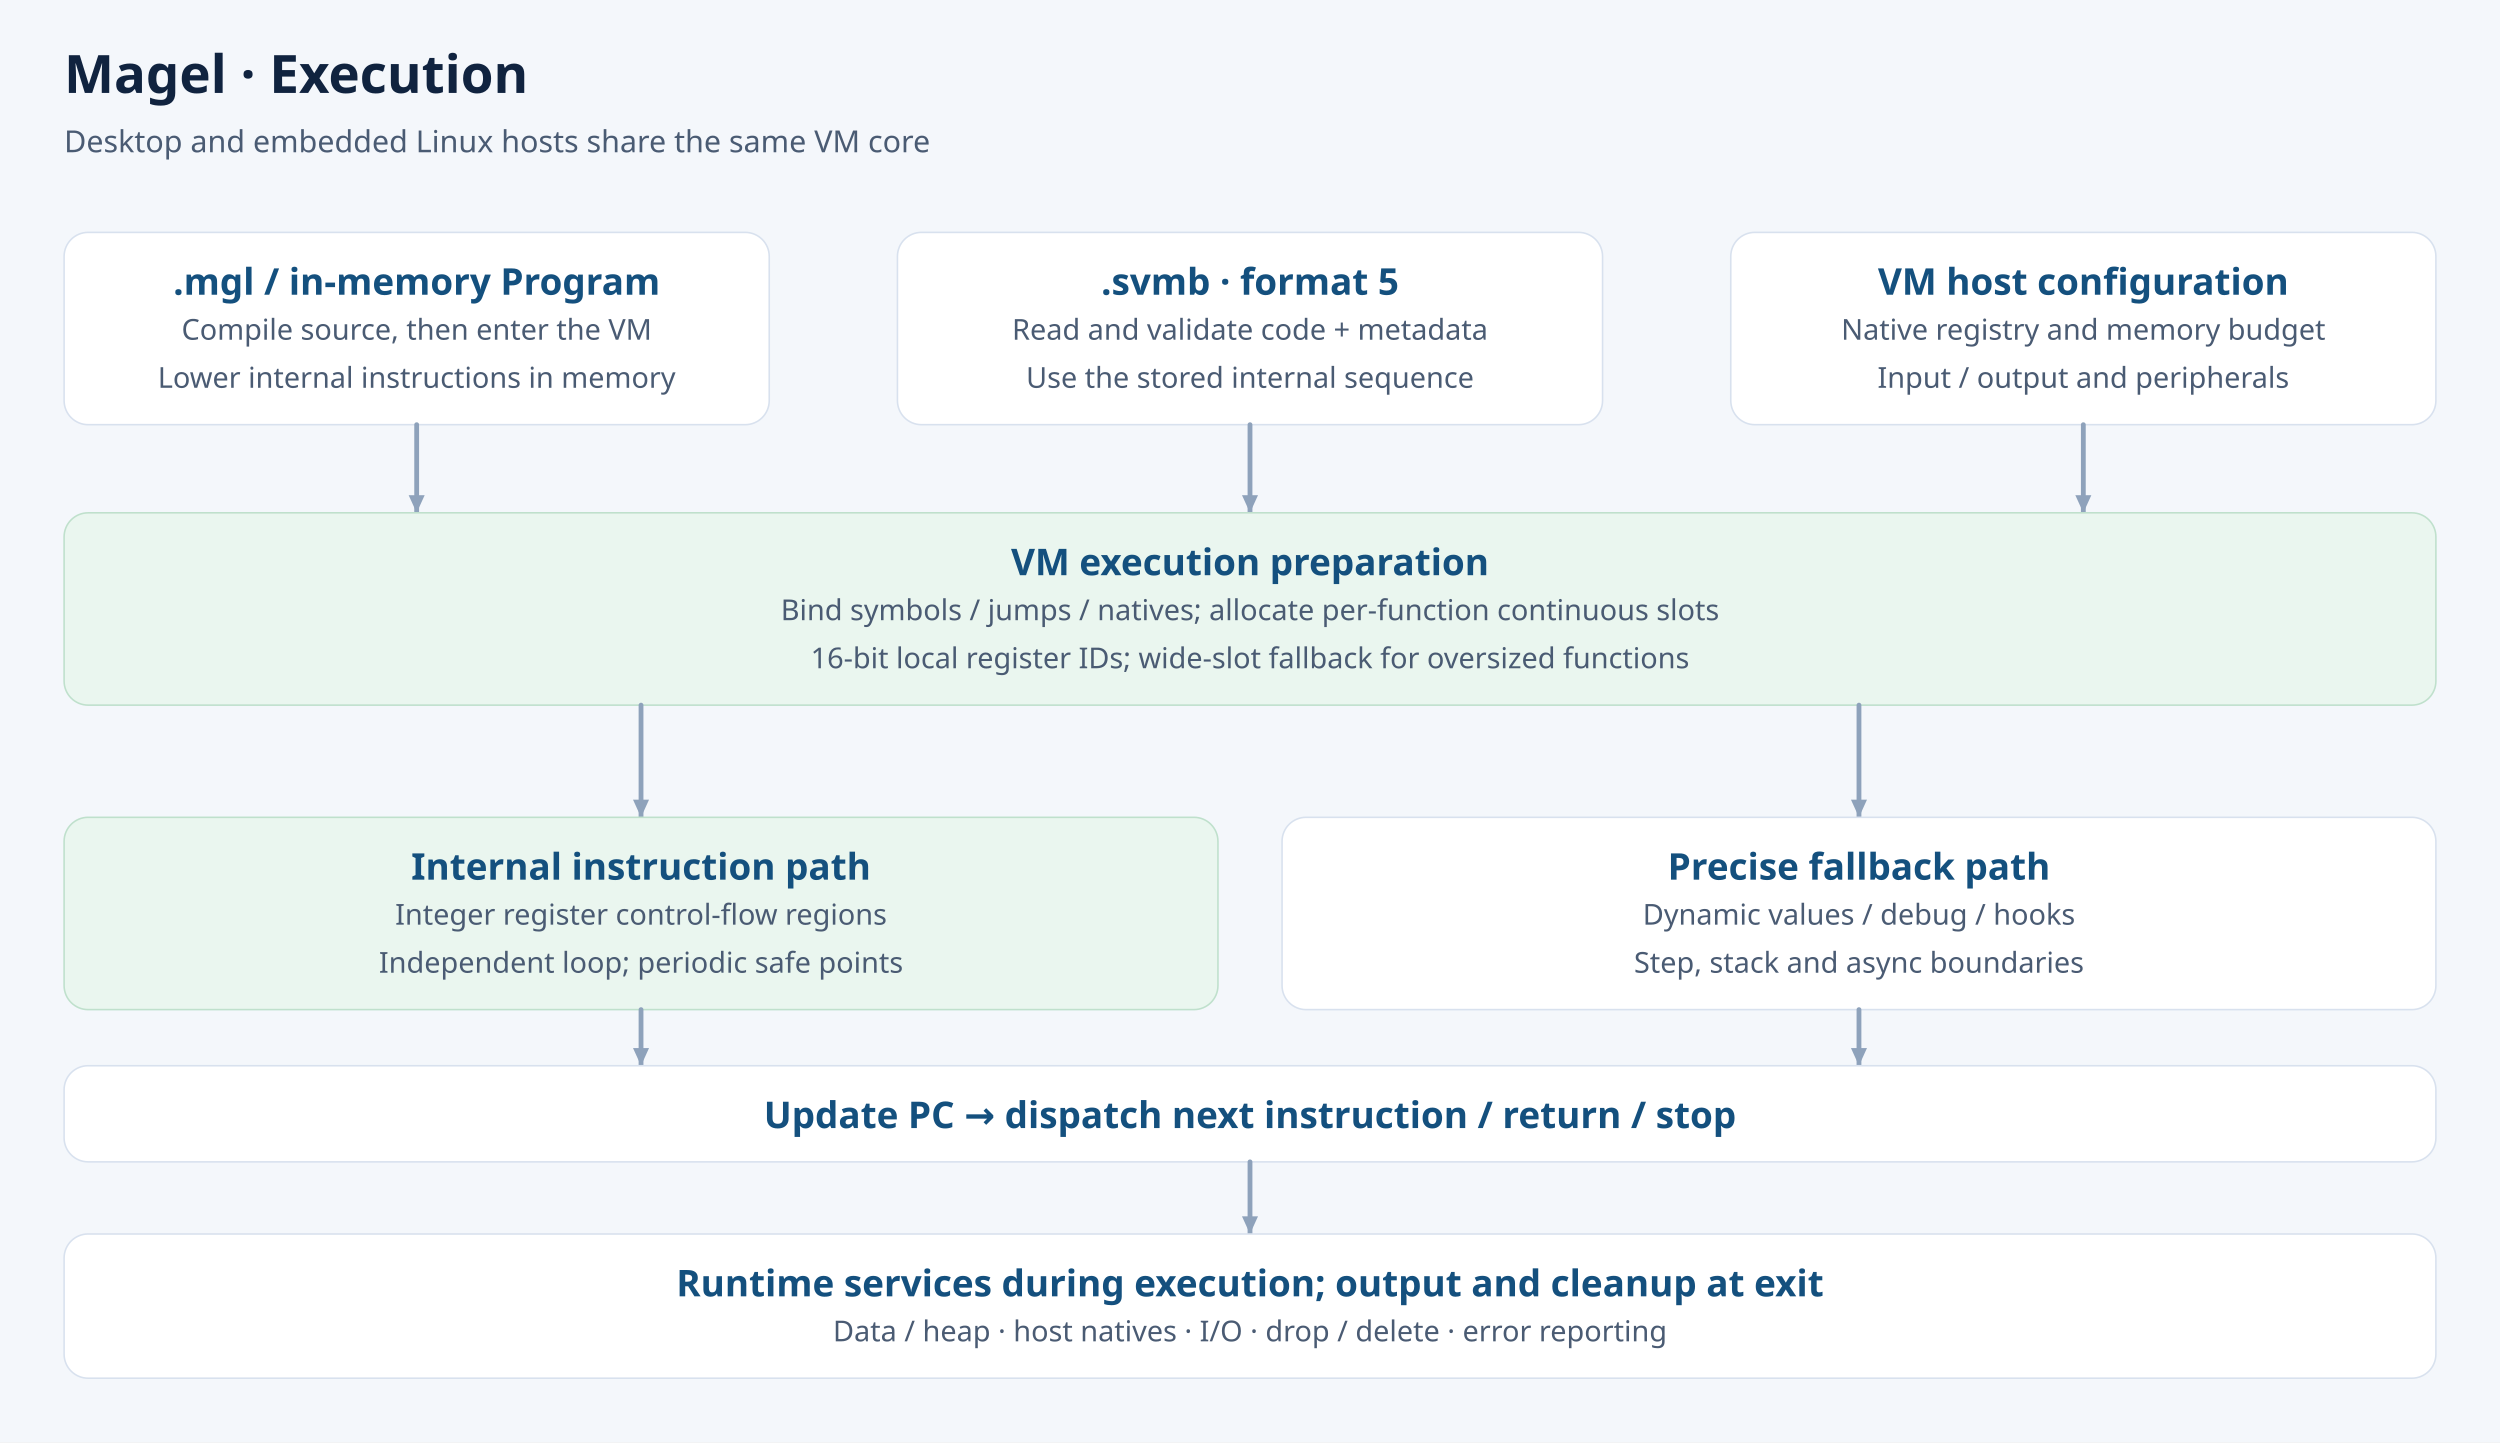
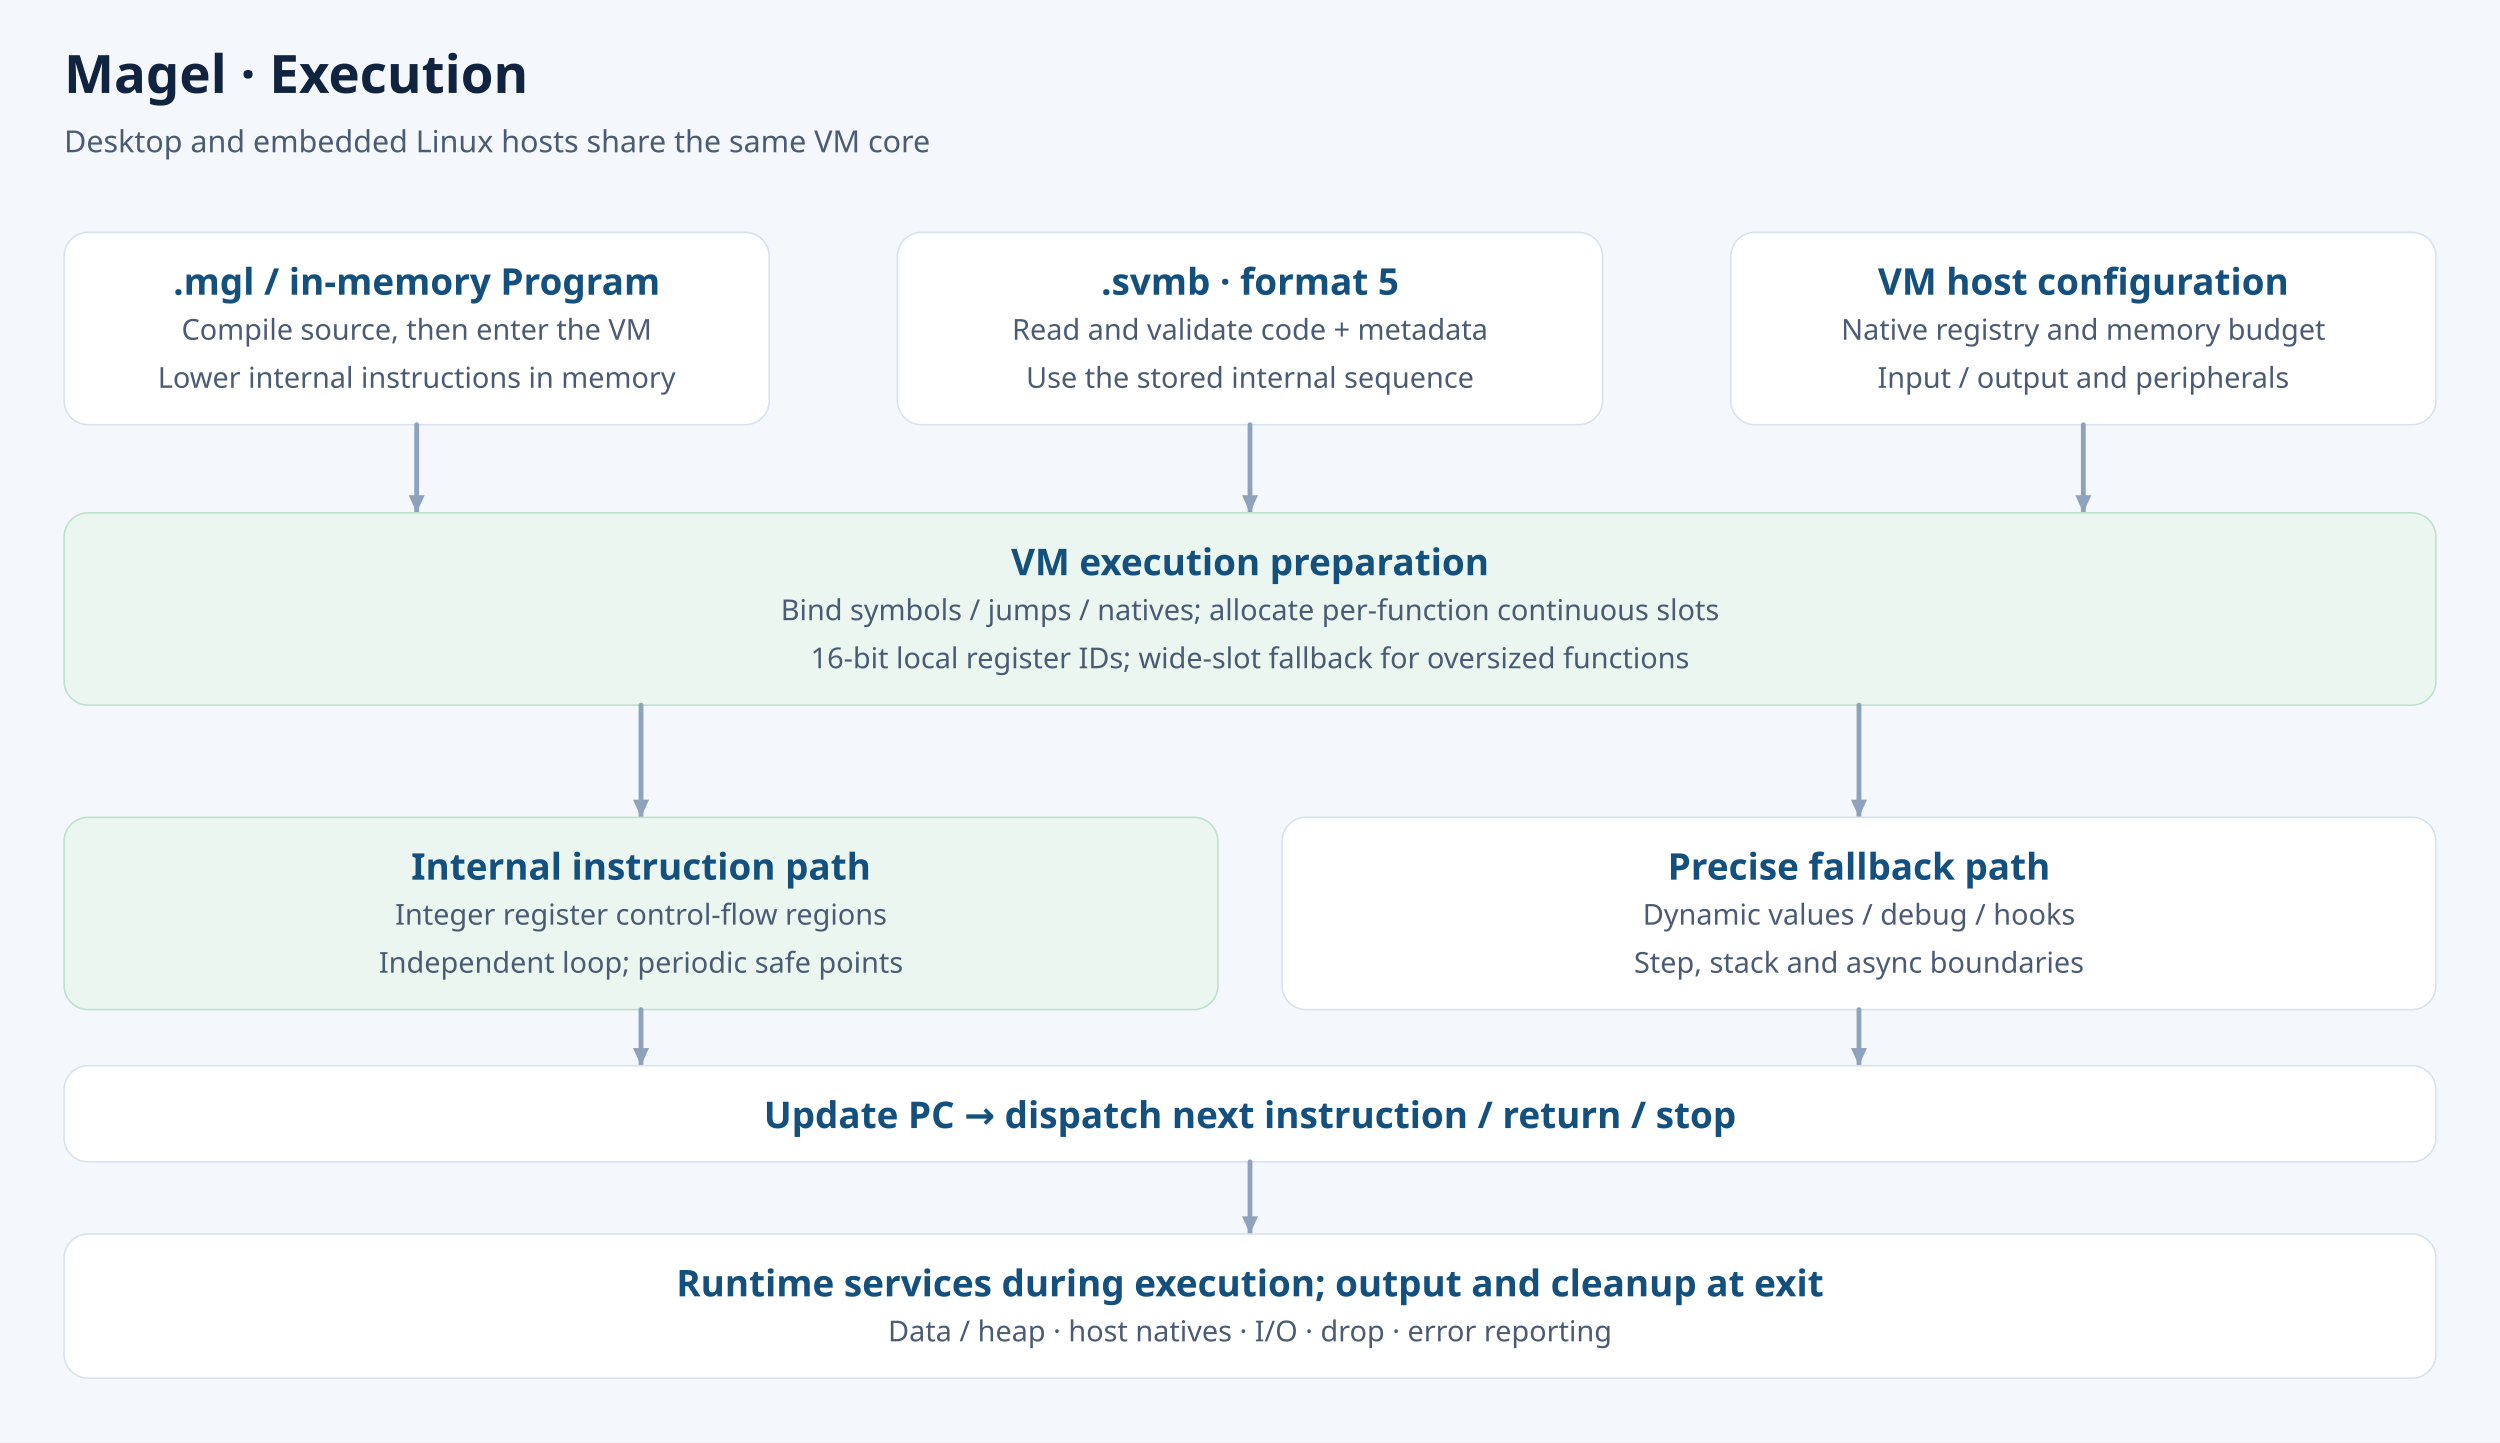
<svg xmlns="http://www.w3.org/2000/svg" width="1560" height="900" viewBox="0 0 1560 900">
  <rect width="1560" height="900" fill="#f4f7fb" />
  <text x="40" y="58" font-family="Microsoft YaHei, Segoe UI, Noto Sans SC, sans-serif" font-size="33" font-weight="700" fill="#10233f">Magel · Execution</text>
  <text x="40" y="95" font-family="Microsoft YaHei, Segoe UI, Noto Sans SC, sans-serif" font-size="19" fill="#4a5b73">Desktop and embedded Linux hosts share the same VM core</text>
  <rect x="40" y="145" width="440" height="120" rx="15" fill="#ffffff" stroke="#d8e1ee" stroke-width="1" />
  <text x="260" y="175" font-family="Microsoft YaHei, Segoe UI, Noto Sans SC, sans-serif" font-size="23" font-weight="700" fill="#14507e" text-anchor="middle" dominant-baseline="central">.mgl / in-memory Program</text>
  <text x="260" y="205" font-family="Microsoft YaHei, Segoe UI, Noto Sans SC, sans-serif" font-size="18" fill="#4a5b73" text-anchor="middle" dominant-baseline="central">Compile source, then enter the VM</text>
  <text x="260" y="235" font-family="Microsoft YaHei, Segoe UI, Noto Sans SC, sans-serif" font-size="18" fill="#4a5b73" text-anchor="middle" dominant-baseline="central">Lower internal instructions in memory</text>
  <rect x="560" y="145" width="440" height="120" rx="15" fill="#ffffff" stroke="#d8e1ee" stroke-width="1" />
  <text x="780" y="175" font-family="Microsoft YaHei, Segoe UI, Noto Sans SC, sans-serif" font-size="23" font-weight="700" fill="#14507e" text-anchor="middle" dominant-baseline="central">.svmb · format 5</text>
  <text x="780" y="205" font-family="Microsoft YaHei, Segoe UI, Noto Sans SC, sans-serif" font-size="18" fill="#4a5b73" text-anchor="middle" dominant-baseline="central">Read and validate code + metadata</text>
  <text x="780" y="235" font-family="Microsoft YaHei, Segoe UI, Noto Sans SC, sans-serif" font-size="18" fill="#4a5b73" text-anchor="middle" dominant-baseline="central">Use the stored internal sequence</text>
  <rect x="1080" y="145" width="440" height="120" rx="15" fill="#ffffff" stroke="#d8e1ee" stroke-width="1" />
  <text x="1300" y="175" font-family="Microsoft YaHei, Segoe UI, Noto Sans SC, sans-serif" font-size="23" font-weight="700" fill="#14507e" text-anchor="middle" dominant-baseline="central">VM host configuration</text>
  <text x="1300" y="205" font-family="Microsoft YaHei, Segoe UI, Noto Sans SC, sans-serif" font-size="18" fill="#4a5b73" text-anchor="middle" dominant-baseline="central">Native registry and memory budget</text>
  <text x="1300" y="235" font-family="Microsoft YaHei, Segoe UI, Noto Sans SC, sans-serif" font-size="18" fill="#4a5b73" text-anchor="middle" dominant-baseline="central">Input / output and peripherals</text>
  <polyline points="260,265 260,320" fill="none" stroke="#8ea2bb" stroke-width="3" stroke-linecap="round" stroke-linejoin="round" />
  <polygon points="260,320 255,309 265,309" fill="#8ea2bb" />
  <polyline points="780,265 780,320" fill="none" stroke="#8ea2bb" stroke-width="3" stroke-linecap="round" stroke-linejoin="round" />
  <polygon points="780,320 775,309 785,309" fill="#8ea2bb" />
  <polyline points="1300,265 1300,320" fill="none" stroke="#8ea2bb" stroke-width="3" stroke-linecap="round" stroke-linejoin="round" />
  <polygon points="1300,320 1295,309 1305,309" fill="#8ea2bb" />
  <rect x="40" y="320" width="1480" height="120" rx="15" fill="#eaf6ef" stroke="#bfe0cc" stroke-width="1" />
  <text x="780" y="350" font-family="Microsoft YaHei, Segoe UI, Noto Sans SC, sans-serif" font-size="23" font-weight="700" fill="#14507e" text-anchor="middle" dominant-baseline="central">VM execution preparation</text>
  <text x="780" y="380" font-family="Microsoft YaHei, Segoe UI, Noto Sans SC, sans-serif" font-size="18" fill="#4a5b73" text-anchor="middle" dominant-baseline="central">Bind symbols / jumps / natives; allocate per-function continuous slots</text>
  <text x="780" y="410" font-family="Microsoft YaHei, Segoe UI, Noto Sans SC, sans-serif" font-size="18" fill="#4a5b73" text-anchor="middle" dominant-baseline="central">16-bit local register IDs; wide-slot fallback for oversized functions</text>
  <polyline points="400,440 400,510" fill="none" stroke="#8ea2bb" stroke-width="3" stroke-linecap="round" stroke-linejoin="round" />
  <polygon points="400,510 395,499 405,499" fill="#8ea2bb" />
  <polyline points="1160,440 1160,510" fill="none" stroke="#8ea2bb" stroke-width="3" stroke-linecap="round" stroke-linejoin="round" />
  <polygon points="1160,510 1155,499 1165,499" fill="#8ea2bb" />
  <rect x="40" y="510" width="720" height="120" rx="15" fill="#eaf6ef" stroke="#bfe0cc" stroke-width="1" />
  <text x="400" y="540" font-family="Microsoft YaHei, Segoe UI, Noto Sans SC, sans-serif" font-size="23" font-weight="700" fill="#14507e" text-anchor="middle" dominant-baseline="central">Internal instruction path</text>
  <text x="400" y="570" font-family="Microsoft YaHei, Segoe UI, Noto Sans SC, sans-serif" font-size="18" fill="#4a5b73" text-anchor="middle" dominant-baseline="central">Integer register control-flow regions</text>
  <text x="400" y="600" font-family="Microsoft YaHei, Segoe UI, Noto Sans SC, sans-serif" font-size="18" fill="#4a5b73" text-anchor="middle" dominant-baseline="central">Independent loop; periodic safe points</text>
  <rect x="800" y="510" width="720" height="120" rx="15" fill="#ffffff" stroke="#d8e1ee" stroke-width="1" />
  <text x="1160" y="540" font-family="Microsoft YaHei, Segoe UI, Noto Sans SC, sans-serif" font-size="23" font-weight="700" fill="#14507e" text-anchor="middle" dominant-baseline="central">Precise fallback path</text>
  <text x="1160" y="570" font-family="Microsoft YaHei, Segoe UI, Noto Sans SC, sans-serif" font-size="18" fill="#4a5b73" text-anchor="middle" dominant-baseline="central">Dynamic values / debug / hooks</text>
  <text x="1160" y="600" font-family="Microsoft YaHei, Segoe UI, Noto Sans SC, sans-serif" font-size="18" fill="#4a5b73" text-anchor="middle" dominant-baseline="central">Step, stack and async boundaries</text>
  <polyline points="400,630 400,665" fill="none" stroke="#8ea2bb" stroke-width="3" stroke-linecap="round" stroke-linejoin="round" />
  <polygon points="400,665 395,654 405,654" fill="#8ea2bb" />
  <polyline points="1160,630 1160,665" fill="none" stroke="#8ea2bb" stroke-width="3" stroke-linecap="round" stroke-linejoin="round" />
  <polygon points="1160,665 1155,654 1165,654" fill="#8ea2bb" />
  <rect x="40" y="665" width="1480" height="60" rx="15" fill="#ffffff" stroke="#d8e1ee" stroke-width="1" />
  <text x="780" y="695" font-family="Microsoft YaHei, Segoe UI, Noto Sans SC, sans-serif" font-size="23" font-weight="700" fill="#14507e" text-anchor="middle" dominant-baseline="central">Update PC → dispatch next instruction / return / stop</text>
  <polyline points="780,725 780,770" fill="none" stroke="#8ea2bb" stroke-width="3" stroke-linecap="round" stroke-linejoin="round" />
  <polygon points="780,770 775,759 785,759" fill="#8ea2bb" />
  <rect x="40" y="770" width="1480" height="90" rx="15" fill="#ffffff" stroke="#d8e1ee" stroke-width="1" />
  <text x="780" y="800" font-family="Microsoft YaHei, Segoe UI, Noto Sans SC, sans-serif" font-size="23" font-weight="700" fill="#14507e" text-anchor="middle" dominant-baseline="central">Runtime services during execution; output and cleanup at exit</text>
-   <text x="780" y="830" font-family="Microsoft YaHei, Segoe UI, Noto Sans SC, sans-serif" font-size="18" fill="#4a5b73" text-anchor="middle" dominant-baseline="central">Data / heap · host natives · I/O · drop / delete · error reporting</text>
+   <text x="780" y="830" font-family="Microsoft YaHei, Segoe UI, Noto Sans SC, sans-serif" font-size="18" fill="#4a5b73" text-anchor="middle" dominant-baseline="central">Data / heap · host natives · I/O · drop · error reporting</text>
</svg>
